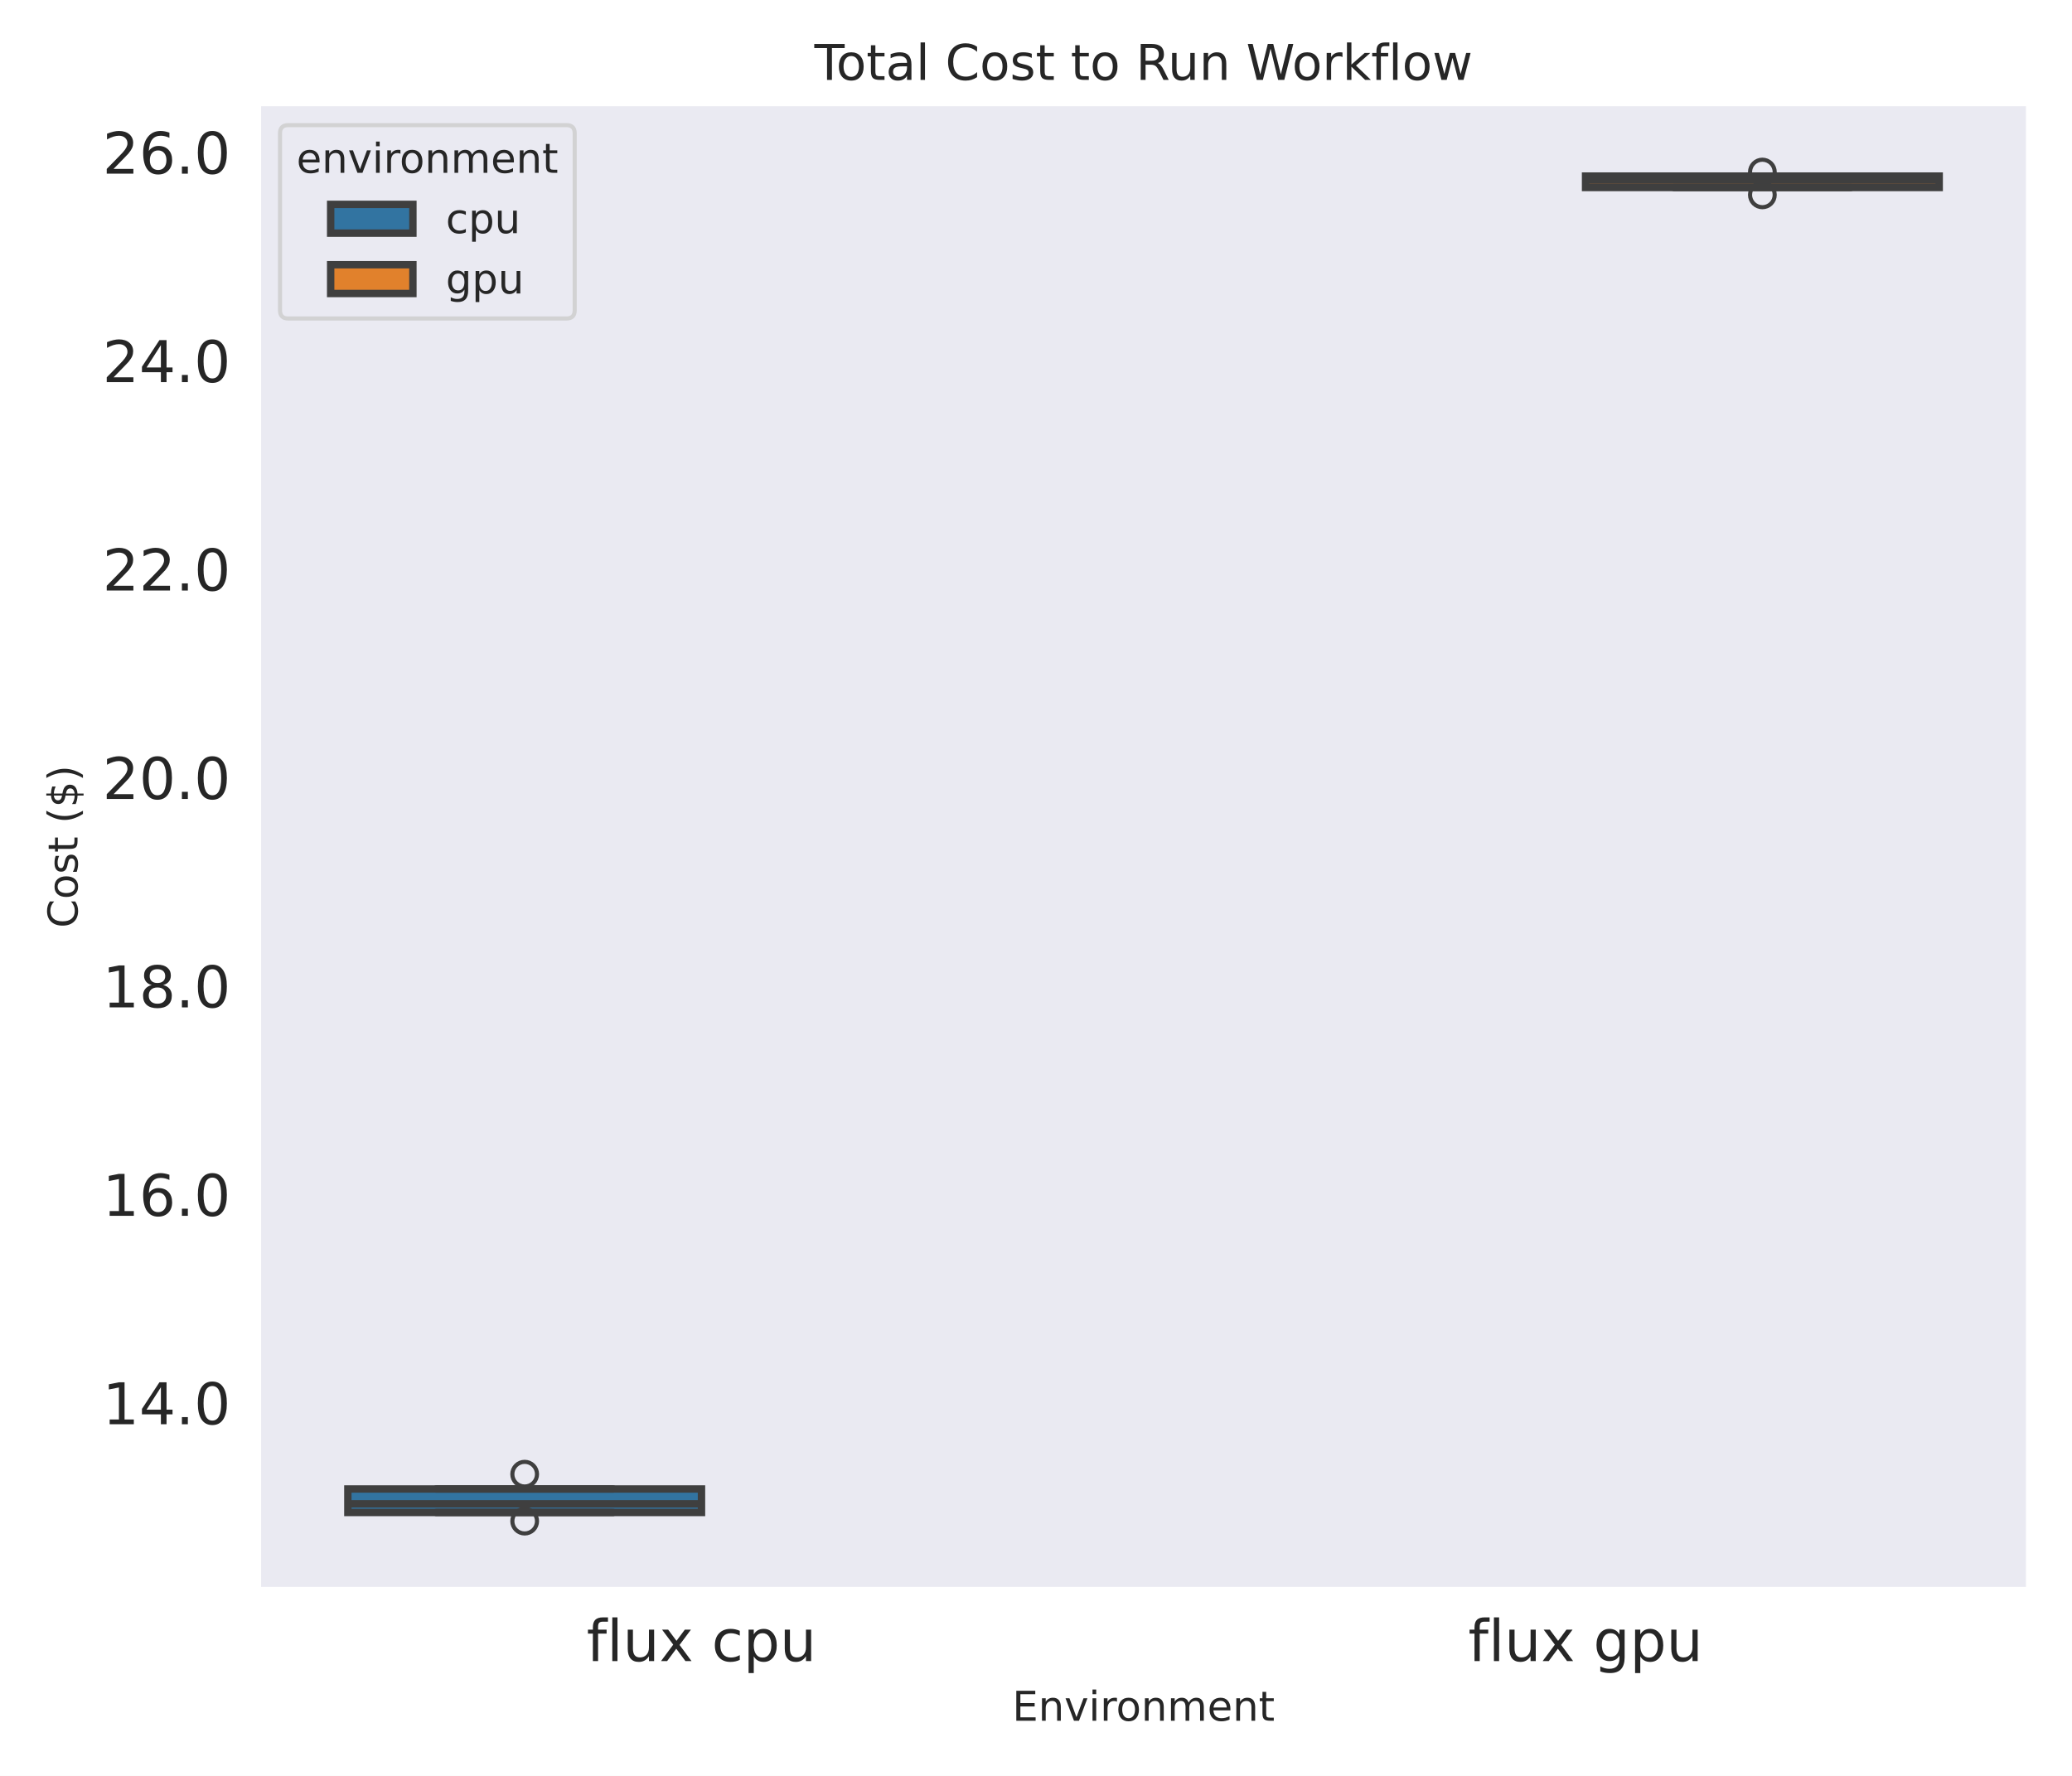
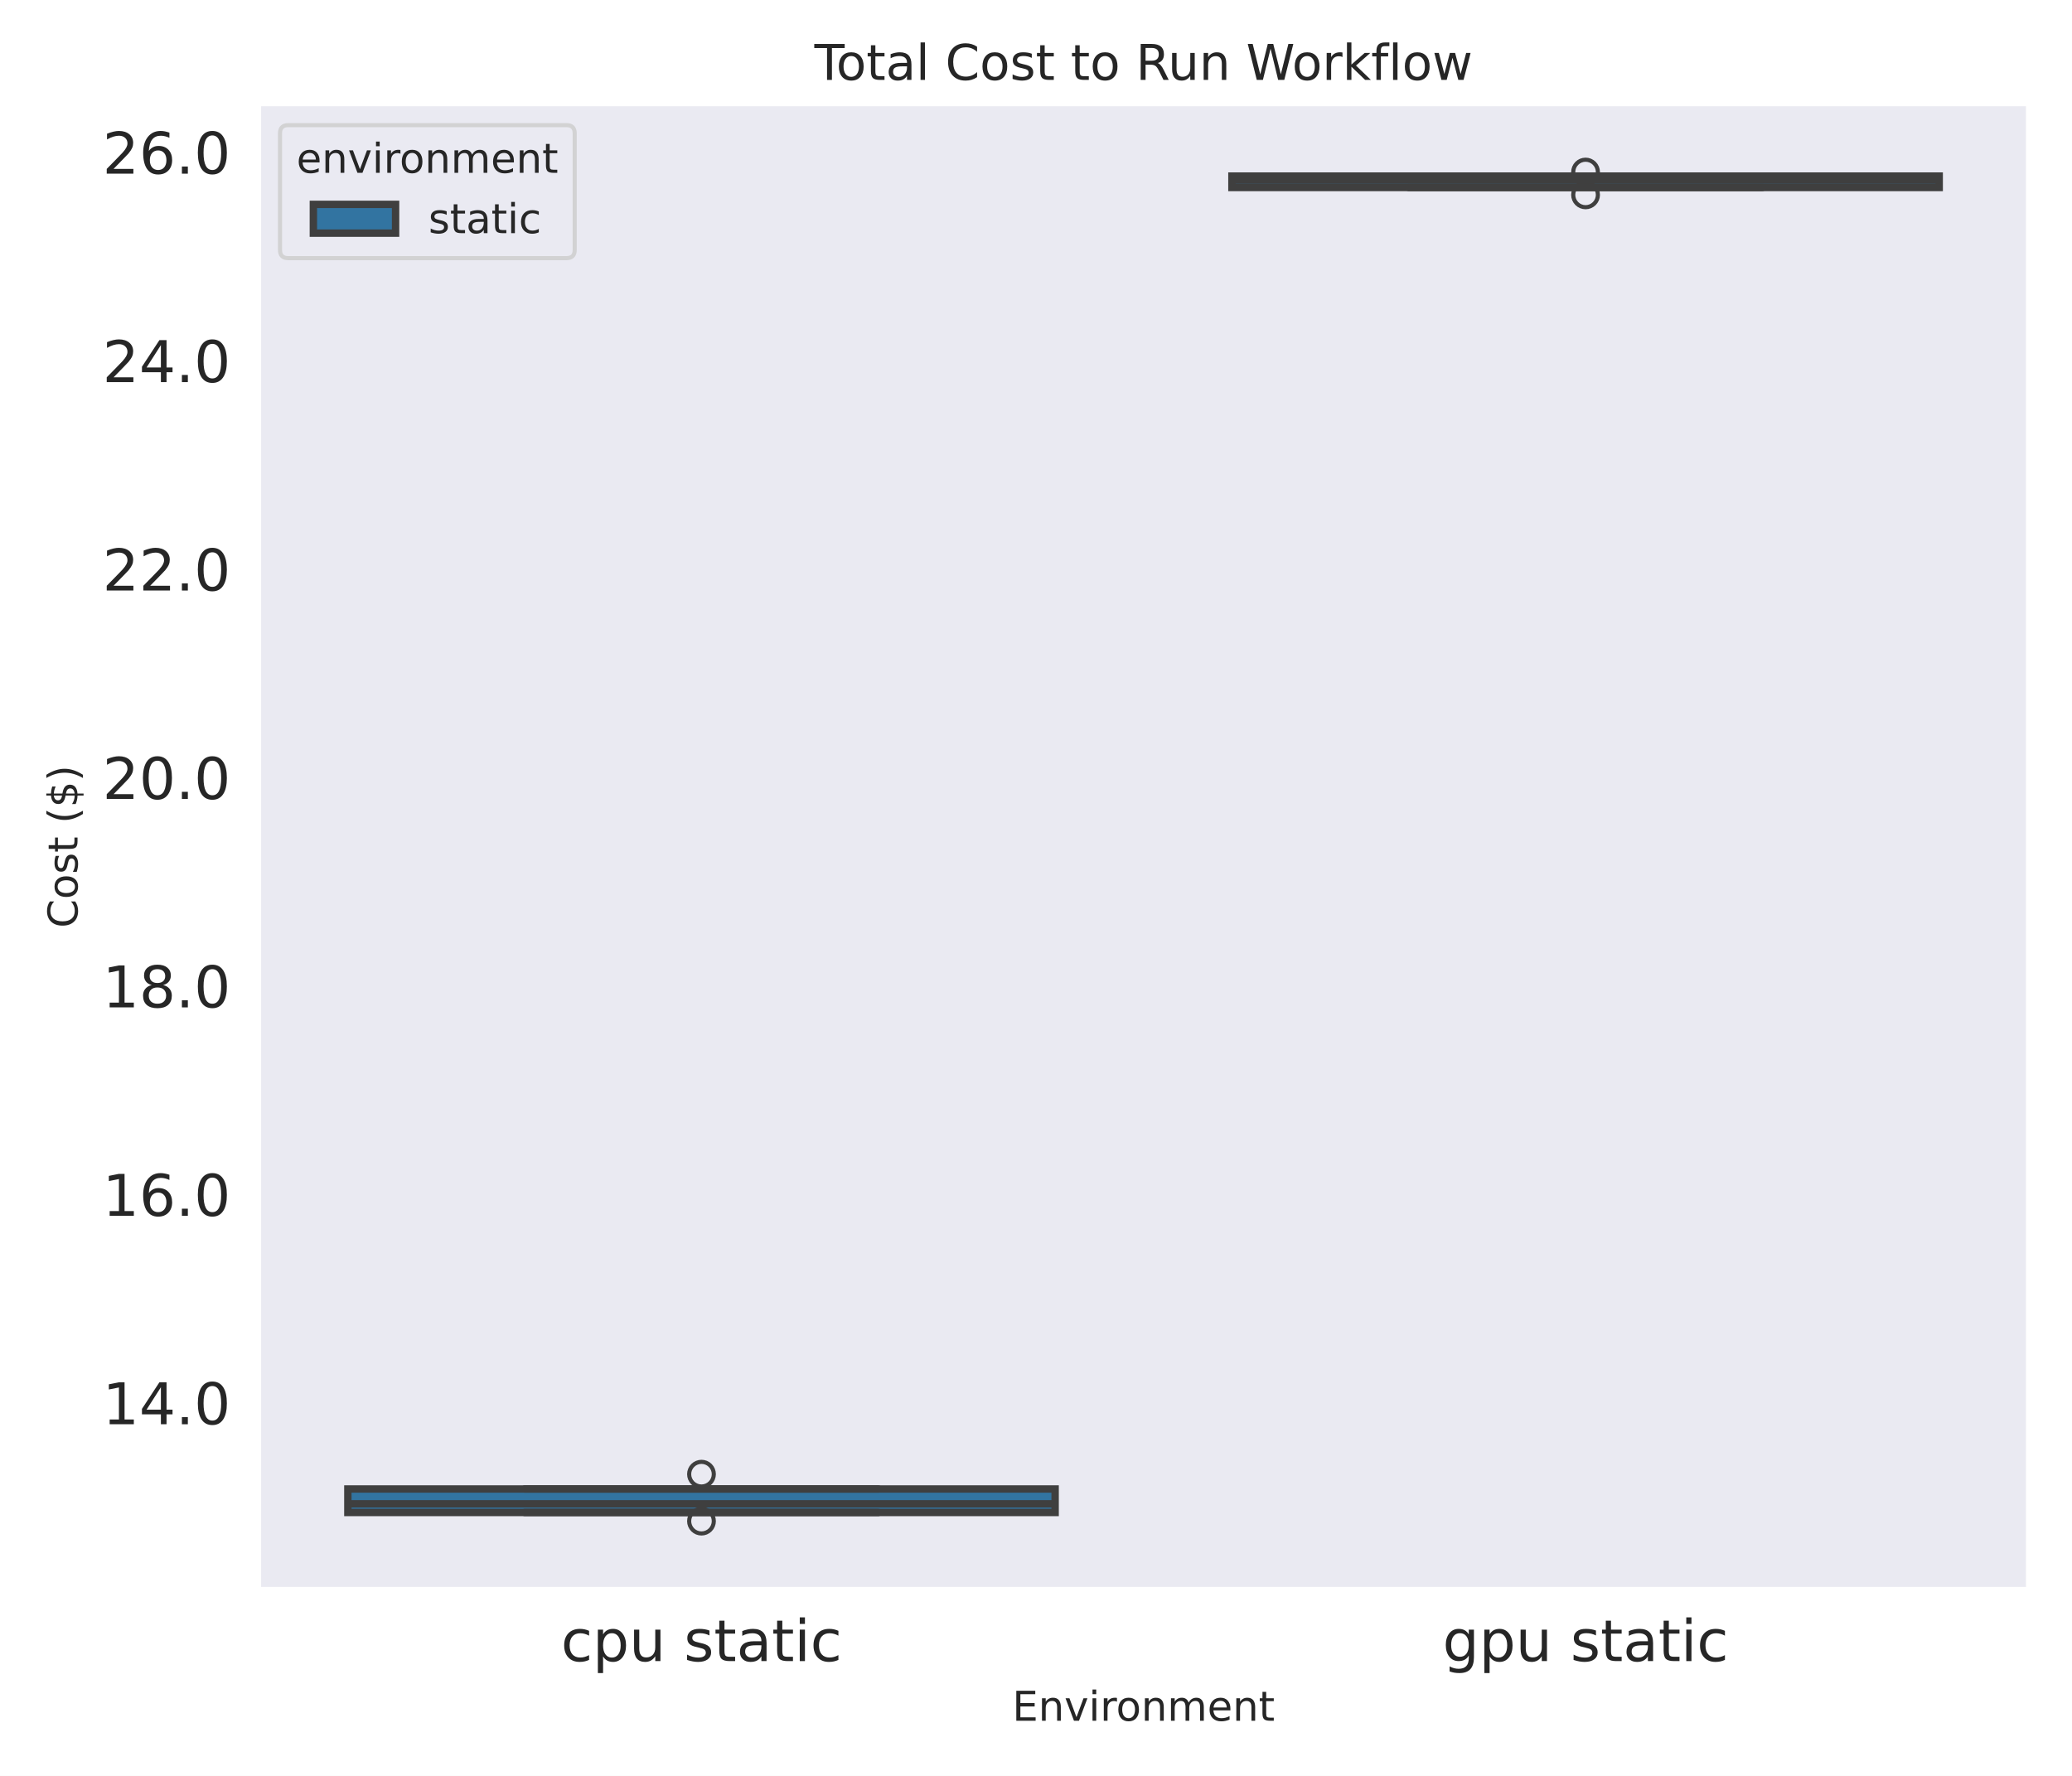
<svg xmlns="http://www.w3.org/2000/svg" xmlns:xlink="http://www.w3.org/1999/xlink" width="504pt" height="432pt" viewBox="0 0 504 432" version="1.1">
  <defs>
    <style type="text/css">*{stroke-linejoin: round; stroke-linecap: butt}</style>
  </defs>
  <g id="figure_1">
    <g id="patch_1">
      <path d="M 0 432  L 504 432  L 504 0  L 0 0  z " style="fill: #ffffff" />
    </g>
    <g id="axes_1">
      <g id="patch_2">
        <path d="M 63.11 386.44  L 493.2 386.44  L 493.2 25.44  L 63.11 25.44  z " style="fill: #eaeaf2" />
      </g>
      <g id="matplotlib.axis_1">
        <g id="xtick_1">
          <g id="text_1">
-             <g style="fill: #262626" transform="translate(142.6905 404.0778) scale(0.14 -0.14)">
-               <defs>
-                 <path id="DejaVuSans-66" d="M 2375 4863  L 2375 4384  L 1825 4384  Q 1516 4384 1395 4259  Q 1275 4134 1275 3809  L 1275 3500  L 2222 3500  L 2222 3053  L 1275 3053  L 1275 0  L 697 0  L 697 3053  L 147 3053  L 147 3500  L 697 3500  L 697 3744  Q 697 4328 969 4595  Q 1241 4863 1831 4863  L 2375 4863  z " transform="scale(0.015625)" />
-                 <path id="DejaVuSans-6c" d="M 603 4863  L 1178 4863  L 1178 0  L 603 0  L 603 4863  z " transform="scale(0.015625)" />
-                 <path id="DejaVuSans-75" d="M 544 1381  L 544 3500  L 1119 3500  L 1119 1403  Q 1119 906 1312 657  Q 1506 409 1894 409  Q 2359 409 2629 706  Q 2900 1003 2900 1516  L 2900 3500  L 3475 3500  L 3475 0  L 2900 0  L 2900 538  Q 2691 219 2414 64  Q 2138 -91 1772 -91  Q 1169 -91 856 284  Q 544 659 544 1381  z M 1991 3584  L 1991 3584  z " transform="scale(0.015625)" />
-                 <path id="DejaVuSans-78" d="M 3513 3500  L 2247 1797  L 3578 0  L 2900 0  L 1881 1375  L 863 0  L 184 0  L 1544 1831  L 300 3500  L 978 3500  L 1906 2253  L 2834 3500  L 3513 3500  z " transform="scale(0.015625)" />
-                 <path id="DejaVuSans-20" transform="scale(0.015625)" />
+             <g style="fill: #262626" transform="translate(136.4605 404.0778) scale(0.14 -0.14)">
+               <defs>
                <path id="DejaVuSans-63" d="M 3122 3366  L 3122 2828  Q 2878 2963 2633 3030  Q 2388 3097 2138 3097  Q 1578 3097 1268 2742  Q 959 2388 959 1747  Q 959 1106 1268 751  Q 1578 397 2138 397  Q 2388 397 2633 464  Q 2878 531 3122 666  L 3122 134  Q 2881 22 2623 -34  Q 2366 -91 2075 -91  Q 1284 -91 818 406  Q 353 903 353 1747  Q 353 2603 823 3093  Q 1294 3584 2113 3584  Q 2378 3584 2631 3529  Q 2884 3475 3122 3366  z " transform="scale(0.015625)" />
                <path id="DejaVuSans-70" d="M 1159 525  L 1159 -1331  L 581 -1331  L 581 3500  L 1159 3500  L 1159 2969  Q 1341 3281 1617 3432  Q 1894 3584 2278 3584  Q 2916 3584 3314 3078  Q 3713 2572 3713 1747  Q 3713 922 3314 415  Q 2916 -91 2278 -91  Q 1894 -91 1617 61  Q 1341 213 1159 525  z M 3116 1747  Q 3116 2381 2855 2742  Q 2594 3103 2138 3103  Q 1681 3103 1420 2742  Q 1159 2381 1159 1747  Q 1159 1113 1420 752  Q 1681 391 2138 391  Q 2594 391 2855 752  Q 3116 1113 3116 1747  z " transform="scale(0.015625)" />
-               </defs>
-               <use xlink:href="#DejaVuSans-66" />
-               <use xlink:href="#DejaVuSans-6c" x="35.205" />
-               <use xlink:href="#DejaVuSans-75" x="62.988" />
-               <use xlink:href="#DejaVuSans-78" x="126.367" />
-               <use xlink:href="#DejaVuSans-20" x="185.547" />
-               <use xlink:href="#DejaVuSans-63" x="217.334" />
-               <use xlink:href="#DejaVuSans-70" x="272.314" />
-               <use xlink:href="#DejaVuSans-75" x="335.791" />
+                 <path id="DejaVuSans-75" d="M 544 1381  L 544 3500  L 1119 3500  L 1119 1403  Q 1119 906 1312 657  Q 1506 409 1894 409  Q 2359 409 2629 706  Q 2900 1003 2900 1516  L 2900 3500  L 3475 3500  L 3475 0  L 2900 0  L 2900 538  Q 2691 219 2414 64  Q 2138 -91 1772 -91  Q 1169 -91 856 284  Q 544 659 544 1381  z M 1991 3584  L 1991 3584  z " transform="scale(0.015625)" />
+                 <path id="DejaVuSans-20" transform="scale(0.015625)" />
+                 <path id="DejaVuSans-73" d="M 2834 3397  L 2834 2853  Q 2591 2978 2328 3040  Q 2066 3103 1784 3103  Q 1356 3103 1142 2972  Q 928 2841 928 2578  Q 928 2378 1081 2264  Q 1234 2150 1697 2047  L 1894 2003  Q 2506 1872 2764 1633  Q 3022 1394 3022 966  Q 3022 478 2636 193  Q 2250 -91 1575 -91  Q 1294 -91 989 -36  Q 684 19 347 128  L 347 722  Q 666 556 975 473  Q 1284 391 1588 391  Q 1994 391 2212 530  Q 2431 669 2431 922  Q 2431 1156 2273 1281  Q 2116 1406 1581 1522  L 1381 1569  Q 847 1681 609 1914  Q 372 2147 372 2553  Q 372 3047 722 3315  Q 1072 3584 1716 3584  Q 2034 3584 2315 3537  Q 2597 3491 2834 3397  z " transform="scale(0.015625)" />
+                 <path id="DejaVuSans-74" d="M 1172 4494  L 1172 3500  L 2356 3500  L 2356 3053  L 1172 3053  L 1172 1153  Q 1172 725 1289 603  Q 1406 481 1766 481  L 2356 481  L 2356 0  L 1766 0  Q 1100 0 847 248  Q 594 497 594 1153  L 594 3053  L 172 3053  L 172 3500  L 594 3500  L 594 4494  L 1172 4494  z " transform="scale(0.015625)" />
+                 <path id="DejaVuSans-61" d="M 2194 1759  Q 1497 1759 1228 1600  Q 959 1441 959 1056  Q 959 750 1161 570  Q 1363 391 1709 391  Q 2188 391 2477 730  Q 2766 1069 2766 1631  L 2766 1759  L 2194 1759  z M 3341 1997  L 3341 0  L 2766 0  L 2766 531  Q 2569 213 2275 61  Q 1981 -91 1556 -91  Q 1019 -91 701 211  Q 384 513 384 1019  Q 384 1609 779 1909  Q 1175 2209 1959 2209  L 2766 2209  L 2766 2266  Q 2766 2663 2505 2880  Q 2244 3097 1772 3097  Q 1472 3097 1187 3025  Q 903 2953 641 2809  L 641 3341  Q 956 3463 1253 3523  Q 1550 3584 1831 3584  Q 2591 3584 2966 3190  Q 3341 2797 3341 1997  z " transform="scale(0.015625)" />
+                 <path id="DejaVuSans-69" d="M 603 3500  L 1178 3500  L 1178 0  L 603 0  L 603 3500  z M 603 4863  L 1178 4863  L 1178 4134  L 603 4134  L 603 4863  z " transform="scale(0.015625)" />
+               </defs>
+               <use xlink:href="#DejaVuSans-63" />
+               <use xlink:href="#DejaVuSans-70" x="54.98" />
+               <use xlink:href="#DejaVuSans-75" x="118.457" />
+               <use xlink:href="#DejaVuSans-20" x="181.836" />
+               <use xlink:href="#DejaVuSans-73" x="213.623" />
+               <use xlink:href="#DejaVuSans-74" x="265.723" />
+               <use xlink:href="#DejaVuSans-61" x="304.932" />
+               <use xlink:href="#DejaVuSans-74" x="366.211" />
+               <use xlink:href="#DejaVuSans-69" x="405.42" />
+               <use xlink:href="#DejaVuSans-63" x="433.203" />
            </g>
          </g>
        </g>
        <g id="xtick_2">
          <g id="text_2">
-             <g style="fill: #262626" transform="translate(357.1405 404.0778) scale(0.14 -0.14)">
+             <g style="fill: #262626" transform="translate(350.9105 404.0778) scale(0.14 -0.14)">
              <defs>
                <path id="DejaVuSans-67" d="M 2906 1791  Q 2906 2416 2648 2759  Q 2391 3103 1925 3103  Q 1463 3103 1205 2759  Q 947 2416 947 1791  Q 947 1169 1205 825  Q 1463 481 1925 481  Q 2391 481 2648 825  Q 2906 1169 2906 1791  z M 3481 434  Q 3481 -459 3084 -895  Q 2688 -1331 1869 -1331  Q 1566 -1331 1297 -1286  Q 1028 -1241 775 -1147  L 775 -588  Q 1028 -725 1275 -790  Q 1522 -856 1778 -856  Q 2344 -856 2625 -561  Q 2906 -266 2906 331  L 2906 616  Q 2728 306 2450 153  Q 2172 0 1784 0  Q 1141 0 747 490  Q 353 981 353 1791  Q 353 2603 747 3093  Q 1141 3584 1784 3584  Q 2172 3584 2450 3431  Q 2728 3278 2906 2969  L 2906 3500  L 3481 3500  L 3481 434  z " transform="scale(0.015625)" />
              </defs>
-               <use xlink:href="#DejaVuSans-66" />
-               <use xlink:href="#DejaVuSans-6c" x="35.205" />
-               <use xlink:href="#DejaVuSans-75" x="62.988" />
-               <use xlink:href="#DejaVuSans-78" x="126.367" />
-               <use xlink:href="#DejaVuSans-20" x="185.547" />
-               <use xlink:href="#DejaVuSans-67" x="217.334" />
-               <use xlink:href="#DejaVuSans-70" x="280.811" />
-               <use xlink:href="#DejaVuSans-75" x="344.287" />
+               <use xlink:href="#DejaVuSans-67" />
+               <use xlink:href="#DejaVuSans-70" x="63.477" />
+               <use xlink:href="#DejaVuSans-75" x="126.953" />
+               <use xlink:href="#DejaVuSans-20" x="190.332" />
+               <use xlink:href="#DejaVuSans-73" x="222.119" />
+               <use xlink:href="#DejaVuSans-74" x="274.219" />
+               <use xlink:href="#DejaVuSans-61" x="313.428" />
+               <use xlink:href="#DejaVuSans-74" x="374.707" />
+               <use xlink:href="#DejaVuSans-69" x="413.916" />
+               <use xlink:href="#DejaVuSans-63" x="441.699" />
            </g>
          </g>
        </g>
        <g id="text_3">
          <g style="fill: #262626" transform="translate(246.2316 418.5878) scale(0.1 -0.1)">
            <defs>
              <path id="DejaVuSans-45" d="M 628 4666  L 3578 4666  L 3578 4134  L 1259 4134  L 1259 2753  L 3481 2753  L 3481 2222  L 1259 2222  L 1259 531  L 3634 531  L 3634 0  L 628 0  L 628 4666  z " transform="scale(0.015625)" />
              <path id="DejaVuSans-6e" d="M 3513 2113  L 3513 0  L 2938 0  L 2938 2094  Q 2938 2591 2744 2837  Q 2550 3084 2163 3084  Q 1697 3084 1428 2787  Q 1159 2491 1159 1978  L 1159 0  L 581 0  L 581 3500  L 1159 3500  L 1159 2956  Q 1366 3272 1645 3428  Q 1925 3584 2291 3584  Q 2894 3584 3203 3211  Q 3513 2838 3513 2113  z " transform="scale(0.015625)" />
              <path id="DejaVuSans-76" d="M 191 3500  L 800 3500  L 1894 563  L 2988 3500  L 3597 3500  L 2284 0  L 1503 0  L 191 3500  z " transform="scale(0.015625)" />
-               <path id="DejaVuSans-69" d="M 603 3500  L 1178 3500  L 1178 0  L 603 0  L 603 3500  z M 603 4863  L 1178 4863  L 1178 4134  L 603 4134  L 603 4863  z " transform="scale(0.015625)" />
              <path id="DejaVuSans-72" d="M 2631 2963  Q 2534 3019 2420 3045  Q 2306 3072 2169 3072  Q 1681 3072 1420 2755  Q 1159 2438 1159 1844  L 1159 0  L 581 0  L 581 3500  L 1159 3500  L 1159 2956  Q 1341 3275 1631 3429  Q 1922 3584 2338 3584  Q 2397 3584 2469 3576  Q 2541 3569 2628 3553  L 2631 2963  z " transform="scale(0.015625)" />
              <path id="DejaVuSans-6f" d="M 1959 3097  Q 1497 3097 1228 2736  Q 959 2375 959 1747  Q 959 1119 1226 758  Q 1494 397 1959 397  Q 2419 397 2687 759  Q 2956 1122 2956 1747  Q 2956 2369 2687 2733  Q 2419 3097 1959 3097  z M 1959 3584  Q 2709 3584 3137 3096  Q 3566 2609 3566 1747  Q 3566 888 3137 398  Q 2709 -91 1959 -91  Q 1206 -91 779 398  Q 353 888 353 1747  Q 353 2609 779 3096  Q 1206 3584 1959 3584  z " transform="scale(0.015625)" />
              <path id="DejaVuSans-6d" d="M 3328 2828  Q 3544 3216 3844 3400  Q 4144 3584 4550 3584  Q 5097 3584 5394 3201  Q 5691 2819 5691 2113  L 5691 0  L 5113 0  L 5113 2094  Q 5113 2597 4934 2840  Q 4756 3084 4391 3084  Q 3944 3084 3684 2787  Q 3425 2491 3425 1978  L 3425 0  L 2847 0  L 2847 2094  Q 2847 2600 2669 2842  Q 2491 3084 2119 3084  Q 1678 3084 1418 2786  Q 1159 2488 1159 1978  L 1159 0  L 581 0  L 581 3500  L 1159 3500  L 1159 2956  Q 1356 3278 1631 3431  Q 1906 3584 2284 3584  Q 2666 3584 2933 3390  Q 3200 3197 3328 2828  z " transform="scale(0.015625)" />
              <path id="DejaVuSans-65" d="M 3597 1894  L 3597 1613  L 953 1613  Q 991 1019 1311 708  Q 1631 397 2203 397  Q 2534 397 2845 478  Q 3156 559 3463 722  L 3463 178  Q 3153 47 2828 -22  Q 2503 -91 2169 -91  Q 1331 -91 842 396  Q 353 884 353 1716  Q 353 2575 817 3079  Q 1281 3584 2069 3584  Q 2775 3584 3186 3129  Q 3597 2675 3597 1894  z M 3022 2063  Q 3016 2534 2758 2815  Q 2500 3097 2075 3097  Q 1594 3097 1305 2825  Q 1016 2553 972 2059  L 3022 2063  z " transform="scale(0.015625)" />
-               <path id="DejaVuSans-74" d="M 1172 4494  L 1172 3500  L 2356 3500  L 2356 3053  L 1172 3053  L 1172 1153  Q 1172 725 1289 603  Q 1406 481 1766 481  L 2356 481  L 2356 0  L 1766 0  Q 1100 0 847 248  Q 594 497 594 1153  L 594 3053  L 172 3053  L 172 3500  L 594 3500  L 594 4494  L 1172 4494  z " transform="scale(0.015625)" />
            </defs>
            <use xlink:href="#DejaVuSans-45" />
            <use xlink:href="#DejaVuSans-6e" x="63.184" />
            <use xlink:href="#DejaVuSans-76" x="126.562" />
            <use xlink:href="#DejaVuSans-69" x="185.742" />
            <use xlink:href="#DejaVuSans-72" x="213.525" />
            <use xlink:href="#DejaVuSans-6f" x="252.389" />
            <use xlink:href="#DejaVuSans-6e" x="313.57" />
            <use xlink:href="#DejaVuSans-6d" x="376.949" />
            <use xlink:href="#DejaVuSans-65" x="474.361" />
            <use xlink:href="#DejaVuSans-6e" x="535.885" />
            <use xlink:href="#DejaVuSans-74" x="599.264" />
          </g>
        </g>
      </g>
      <g id="matplotlib.axis_2">
        <g id="ytick_1">
          <g id="text_4">
            <g style="fill: #262626" transform="translate(24.93812 346.463) scale(0.14 -0.14)">
              <defs>
                <path id="DejaVuSans-31" d="M 794 531  L 1825 531  L 1825 4091  L 703 3866  L 703 4441  L 1819 4666  L 2450 4666  L 2450 531  L 3481 531  L 3481 0  L 794 0  L 794 531  z " transform="scale(0.015625)" />
                <path id="DejaVuSans-34" d="M 2419 4116  L 825 1625  L 2419 1625  L 2419 4116  z M 2253 4666  L 3047 4666  L 3047 1625  L 3713 1625  L 3713 1100  L 3047 1100  L 3047 0  L 2419 0  L 2419 1100  L 313 1100  L 313 1709  L 2253 4666  z " transform="scale(0.015625)" />
                <path id="DejaVuSans-2e" d="M 684 794  L 1344 794  L 1344 0  L 684 0  L 684 794  z " transform="scale(0.015625)" />
                <path id="DejaVuSans-30" d="M 2034 4250  Q 1547 4250 1301 3770  Q 1056 3291 1056 2328  Q 1056 1369 1301 889  Q 1547 409 2034 409  Q 2525 409 2770 889  Q 3016 1369 3016 2328  Q 3016 3291 2770 3770  Q 2525 4250 2034 4250  z M 2034 4750  Q 2819 4750 3233 4129  Q 3647 3509 3647 2328  Q 3647 1150 3233 529  Q 2819 -91 2034 -91  Q 1250 -91 836 529  Q 422 1150 422 2328  Q 422 3509 836 4129  Q 1250 4750 2034 4750  z " transform="scale(0.015625)" />
              </defs>
              <use xlink:href="#DejaVuSans-31" />
              <use xlink:href="#DejaVuSans-34" x="63.623" />
              <use xlink:href="#DejaVuSans-2e" x="127.246" />
              <use xlink:href="#DejaVuSans-30" x="159.033" />
            </g>
          </g>
        </g>
        <g id="ytick_2">
          <g id="text_5">
            <g style="fill: #262626" transform="translate(24.93812 295.7602) scale(0.14 -0.14)">
              <defs>
                <path id="DejaVuSans-36" d="M 2113 2584  Q 1688 2584 1439 2293  Q 1191 2003 1191 1497  Q 1191 994 1439 701  Q 1688 409 2113 409  Q 2538 409 2786 701  Q 3034 994 3034 1497  Q 3034 2003 2786 2293  Q 2538 2584 2113 2584  z M 3366 4563  L 3366 3988  Q 3128 4100 2886 4159  Q 2644 4219 2406 4219  Q 1781 4219 1451 3797  Q 1122 3375 1075 2522  Q 1259 2794 1537 2939  Q 1816 3084 2150 3084  Q 2853 3084 3261 2657  Q 3669 2231 3669 1497  Q 3669 778 3244 343  Q 2819 -91 2113 -91  Q 1303 -91 875 529  Q 447 1150 447 2328  Q 447 3434 972 4092  Q 1497 4750 2381 4750  Q 2619 4750 2861 4703  Q 3103 4656 3366 4563  z " transform="scale(0.015625)" />
              </defs>
              <use xlink:href="#DejaVuSans-31" />
              <use xlink:href="#DejaVuSans-36" x="63.623" />
              <use xlink:href="#DejaVuSans-2e" x="127.246" />
              <use xlink:href="#DejaVuSans-30" x="159.033" />
            </g>
          </g>
        </g>
        <g id="ytick_3">
          <g id="text_6">
            <g style="fill: #262626" transform="translate(24.93812 245.0574) scale(0.14 -0.14)">
              <defs>
                <path id="DejaVuSans-38" d="M 2034 2216  Q 1584 2216 1326 1975  Q 1069 1734 1069 1313  Q 1069 891 1326 650  Q 1584 409 2034 409  Q 2484 409 2743 651  Q 3003 894 3003 1313  Q 3003 1734 2745 1975  Q 2488 2216 2034 2216  z M 1403 2484  Q 997 2584 770 2862  Q 544 3141 544 3541  Q 544 4100 942 4425  Q 1341 4750 2034 4750  Q 2731 4750 3128 4425  Q 3525 4100 3525 3541  Q 3525 3141 3298 2862  Q 3072 2584 2669 2484  Q 3125 2378 3379 2068  Q 3634 1759 3634 1313  Q 3634 634 3220 271  Q 2806 -91 2034 -91  Q 1263 -91 848 271  Q 434 634 434 1313  Q 434 1759 690 2068  Q 947 2378 1403 2484  z M 1172 3481  Q 1172 3119 1398 2916  Q 1625 2713 2034 2713  Q 2441 2713 2670 2916  Q 2900 3119 2900 3481  Q 2900 3844 2670 4047  Q 2441 4250 2034 4250  Q 1625 4250 1398 4047  Q 1172 3844 1172 3481  z " transform="scale(0.015625)" />
              </defs>
              <use xlink:href="#DejaVuSans-31" />
              <use xlink:href="#DejaVuSans-38" x="63.623" />
              <use xlink:href="#DejaVuSans-2e" x="127.246" />
              <use xlink:href="#DejaVuSans-30" x="159.033" />
            </g>
          </g>
        </g>
        <g id="ytick_4">
          <g id="text_7">
            <g style="fill: #262626" transform="translate(24.93812 194.3546) scale(0.14 -0.14)">
              <defs>
                <path id="DejaVuSans-32" d="M 1228 531  L 3431 531  L 3431 0  L 469 0  L 469 531  Q 828 903 1448 1529  Q 2069 2156 2228 2338  Q 2531 2678 2651 2914  Q 2772 3150 2772 3378  Q 2772 3750 2511 3984  Q 2250 4219 1831 4219  Q 1534 4219 1204 4116  Q 875 4013 500 3803  L 500 4441  Q 881 4594 1212 4672  Q 1544 4750 1819 4750  Q 2544 4750 2975 4387  Q 3406 4025 3406 3419  Q 3406 3131 3298 2873  Q 3191 2616 2906 2266  Q 2828 2175 2409 1742  Q 1991 1309 1228 531  z " transform="scale(0.015625)" />
              </defs>
              <use xlink:href="#DejaVuSans-32" />
              <use xlink:href="#DejaVuSans-30" x="63.623" />
              <use xlink:href="#DejaVuSans-2e" x="127.246" />
              <use xlink:href="#DejaVuSans-30" x="159.033" />
            </g>
          </g>
        </g>
        <g id="ytick_5">
          <g id="text_8">
            <g style="fill: #262626" transform="translate(24.93812 143.6519) scale(0.14 -0.14)">
              <use xlink:href="#DejaVuSans-32" />
              <use xlink:href="#DejaVuSans-32" x="63.623" />
              <use xlink:href="#DejaVuSans-2e" x="127.246" />
              <use xlink:href="#DejaVuSans-30" x="159.033" />
            </g>
          </g>
        </g>
        <g id="ytick_6">
          <g id="text_9">
            <g style="fill: #262626" transform="translate(24.93812 92.94908) scale(0.14 -0.14)">
              <use xlink:href="#DejaVuSans-32" />
              <use xlink:href="#DejaVuSans-34" x="63.623" />
              <use xlink:href="#DejaVuSans-2e" x="127.246" />
              <use xlink:href="#DejaVuSans-30" x="159.033" />
            </g>
          </g>
        </g>
        <g id="ytick_7">
          <g id="text_10">
            <g style="fill: #262626" transform="translate(24.93812 42.24631) scale(0.14 -0.14)">
              <use xlink:href="#DejaVuSans-32" />
              <use xlink:href="#DejaVuSans-36" x="63.623" />
              <use xlink:href="#DejaVuSans-2e" x="127.246" />
              <use xlink:href="#DejaVuSans-30" x="159.033" />
            </g>
          </g>
        </g>
        <g id="text_11">
          <g style="fill: #262626" transform="translate(18.85844 225.7275) rotate(-90) scale(0.1 -0.1)">
            <defs>
              <path id="DejaVuSans-43" d="M 4122 4306  L 4122 3641  Q 3803 3938 3442 4084  Q 3081 4231 2675 4231  Q 1875 4231 1450 3742  Q 1025 3253 1025 2328  Q 1025 1406 1450 917  Q 1875 428 2675 428  Q 3081 428 3442 575  Q 3803 722 4122 1019  L 4122 359  Q 3791 134 3420 21  Q 3050 -91 2638 -91  Q 1578 -91 968 557  Q 359 1206 359 2328  Q 359 3453 968 4101  Q 1578 4750 2638 4750  Q 3056 4750 3426 4639  Q 3797 4528 4122 4306  z " transform="scale(0.015625)" />
-               <path id="DejaVuSans-73" d="M 2834 3397  L 2834 2853  Q 2591 2978 2328 3040  Q 2066 3103 1784 3103  Q 1356 3103 1142 2972  Q 928 2841 928 2578  Q 928 2378 1081 2264  Q 1234 2150 1697 2047  L 1894 2003  Q 2506 1872 2764 1633  Q 3022 1394 3022 966  Q 3022 478 2636 193  Q 2250 -91 1575 -91  Q 1294 -91 989 -36  Q 684 19 347 128  L 347 722  Q 666 556 975 473  Q 1284 391 1588 391  Q 1994 391 2212 530  Q 2431 669 2431 922  Q 2431 1156 2273 1281  Q 2116 1406 1581 1522  L 1381 1569  Q 847 1681 609 1914  Q 372 2147 372 2553  Q 372 3047 722 3315  Q 1072 3584 1716 3584  Q 2034 3584 2315 3537  Q 2597 3491 2834 3397  z " transform="scale(0.015625)" />
              <path id="DejaVuSans-28" d="M 1984 4856  Q 1566 4138 1362 3434  Q 1159 2731 1159 2009  Q 1159 1288 1364 580  Q 1569 -128 1984 -844  L 1484 -844  Q 1016 -109 783 600  Q 550 1309 550 2009  Q 550 2706 781 3412  Q 1013 4119 1484 4856  L 1984 4856  z " transform="scale(0.015625)" />
              <path id="DejaVuSans-24" d="M 2163 -941  L 1850 -941  L 1847 0  Q 1519 6 1191 76  Q 863 147 531 288  L 531 850  Q 850 650 1176 548  Q 1503 447 1850 444  L 1850 1869  Q 1159 1981 845 2250  Q 531 2519 531 2988  Q 531 3497 872 3790  Q 1213 4084 1850 4128  L 1850 4863  L 2163 4863  L 2163 4138  Q 2453 4125 2725 4076  Q 2997 4028 3256 3944  L 3256 3397  Q 2997 3528 2723 3600  Q 2450 3672 2163 3684  L 2163 2350  Q 2872 2241 3206 1959  Q 3541 1678 3541 1191  Q 3541 663 3186 358  Q 2831 53 2163 6  L 2163 -941  z M 1850 2406  L 1850 3688  Q 1488 3647 1297 3481  Q 1106 3316 1106 3041  Q 1106 2772 1282 2622  Q 1459 2472 1850 2406  z M 2163 1806  L 2163 453  Q 2559 506 2761 678  Q 2963 850 2963 1131  Q 2963 1406 2770 1568  Q 2578 1731 2163 1806  z " transform="scale(0.015625)" />
              <path id="DejaVuSans-29" d="M 513 4856  L 1013 4856  Q 1481 4119 1714 3412  Q 1947 2706 1947 2009  Q 1947 1309 1714 600  Q 1481 -109 1013 -844  L 513 -844  Q 928 -128 1133 580  Q 1338 1288 1338 2009  Q 1338 2731 1133 3434  Q 928 4138 513 4856  z " transform="scale(0.015625)" />
            </defs>
            <use xlink:href="#DejaVuSans-43" />
            <use xlink:href="#DejaVuSans-6f" x="69.824" />
            <use xlink:href="#DejaVuSans-73" x="131.006" />
            <use xlink:href="#DejaVuSans-74" x="183.105" />
            <use xlink:href="#DejaVuSans-20" x="222.314" />
            <use xlink:href="#DejaVuSans-28" x="254.102" />
            <use xlink:href="#DejaVuSans-24" x="293.115" />
            <use xlink:href="#DejaVuSans-29" x="356.738" />
          </g>
        </g>
      </g>
      <g id="patch_3">
-         <path d="M 170.632 696.063  L 170.632 696.063  L 170.632 696.063  L 170.632 696.063  z " clip-path="url(#p64a279e220)" style="fill: #3274a1; stroke: #3f3f3f; stroke-width: 1.8; stroke-linejoin: miter" />
+         <path d="M 170.632 696.063  L 170.632 696.063  L 170.632 696.063  L 170.632 696.063  z " clip-path="url(#pa9b604216d)" style="fill: #3274a1; stroke: #3f3f3f; stroke-width: 1.8; stroke-linejoin: miter" />
      </g>
      <g id="patch_4">
-         <path d="M 170.632 696.063  L 170.632 696.063  L 170.632 696.063  L 170.632 696.063  z " clip-path="url(#p64a279e220)" style="fill: #e1812c; stroke: #3f3f3f; stroke-width: 1.8; stroke-linejoin: miter" />
-       </g>
-       <g id="patch_5">
-         <path d="M 84.615 367.924  L 170.632 367.924  L 170.632 362.212  L 84.615 362.212  L 84.615 367.924  z " clip-path="url(#p64a279e220)" style="fill: #3274a1; stroke: #3f3f3f; stroke-width: 1.8; stroke-linejoin: miter" />
+         <path d="M 84.615 367.924  L 256.651 367.924  L 256.651 362.212  L 84.615 362.212  L 84.615 367.924  z " clip-path="url(#pa9b604216d)" style="fill: #3274a1; stroke: #3f3f3f; stroke-width: 1.8; stroke-linejoin: miter" />
      </g>
      <g id="line2d_1">
-         <path d="M 127.624 367.924  L 127.624 367.924  " clip-path="url(#p64a279e220)" style="fill: none; stroke: #3f3f3f; stroke-width: 1.8" />
+         <path d="M 170.632 367.924  L 170.632 367.924  " clip-path="url(#pa9b604216d)" style="fill: none; stroke: #3f3f3f; stroke-width: 1.8" />
      </g>
      <g id="line2d_2">
-         <path d="M 127.624 362.212  L 127.624 362.212  " clip-path="url(#p64a279e220)" style="fill: none; stroke: #3f3f3f; stroke-width: 1.8" />
+         <path d="M 170.632 362.212  L 170.632 362.212  " clip-path="url(#pa9b604216d)" style="fill: none; stroke: #3f3f3f; stroke-width: 1.8" />
      </g>
      <g id="line2d_3">
-         <path d="M 106.119 367.924  L 149.128 367.924  " clip-path="url(#p64a279e220)" style="fill: none; stroke: #3f3f3f; stroke-width: 1.8; stroke-linecap: round" />
+         <path d="M 127.624 367.924  L 213.642 367.924  " clip-path="url(#pa9b604216d)" style="fill: none; stroke: #3f3f3f; stroke-width: 1.8; stroke-linecap: round" />
      </g>
      <g id="line2d_4">
-         <path d="M 106.119 362.212  L 149.128 362.212  " clip-path="url(#p64a279e220)" style="fill: none; stroke: #3f3f3f; stroke-width: 1.8; stroke-linecap: round" />
+         <path d="M 127.624 362.212  L 213.642 362.212  " clip-path="url(#pa9b604216d)" style="fill: none; stroke: #3f3f3f; stroke-width: 1.8; stroke-linecap: round" />
      </g>
      <g id="line2d_5">
        <defs>
-           <path id="mccdb42d373" d="M 0 3  C 0.796 3 1.559 2.684 2.121 2.121  C 2.684 1.559 3 0.796 3 0  C 3 -0.796 2.684 -1.559 2.121 -2.121  C 1.559 -2.684 0.796 -3 0 -3  C -0.796 -3 -1.559 -2.684 -2.121 -2.121  C -2.684 -1.559 -3 -0.796 -3 0  C -3 0.796 -2.684 1.559 -2.121 2.121  C -1.559 2.684 -0.796 3 0 3  z " style="stroke: #3f3f3f" />
+           <path id="mb0fcafdd06" d="M 0 3  C 0.796 3 1.559 2.684 2.121 2.121  C 2.684 1.559 3 0.796 3 0  C 3 -0.796 2.684 -1.559 2.121 -2.121  C 1.559 -2.684 0.796 -3 0 -3  C -0.796 -3 -1.559 -2.684 -2.121 -2.121  C -2.684 -1.559 -3 -0.796 -3 0  C -3 0.796 -2.684 1.559 -2.121 2.121  C -1.559 2.684 -0.796 3 0 3  z " style="stroke: #3f3f3f" />
        </defs>
-         <g clip-path="url(#p64a279e220)">
-           <use xlink:href="#mccdb42d373" x="127.624" y="370.031" style="fill-opacity: 0; stroke: #3f3f3f" />
-           <use xlink:href="#mccdb42d373" x="127.624" y="358.606" style="fill-opacity: 0; stroke: #3f3f3f" />
-         </g>
+         <g clip-path="url(#pa9b604216d)">
+           <use xlink:href="#mb0fcafdd06" x="170.632" y="370.031" style="fill-opacity: 0; stroke: #3f3f3f" />
+           <use xlink:href="#mb0fcafdd06" x="170.632" y="358.606" style="fill-opacity: 0; stroke: #3f3f3f" />
+         </g>
+       </g>
+       <g id="patch_5">
+         <path d="M 299.659 45.611  L 471.695 45.611  L 471.695 42.833  L 299.659 42.833  L 299.659 45.611  z " clip-path="url(#pa9b604216d)" style="fill: #3274a1; stroke: #3f3f3f; stroke-width: 1.8; stroke-linejoin: miter" />
+       </g>
+       <g id="line2d_6">
+         <path d="M 385.678 45.611  L 385.678 45.611  " clip-path="url(#pa9b604216d)" style="fill: none; stroke: #3f3f3f; stroke-width: 1.8" />
+       </g>
+       <g id="line2d_7">
+         <path d="M 385.678 42.833  L 385.678 42.833  " clip-path="url(#pa9b604216d)" style="fill: none; stroke: #3f3f3f; stroke-width: 1.8" />
+       </g>
+       <g id="line2d_8">
+         <path d="M 342.668 45.611  L 428.687 45.611  " clip-path="url(#pa9b604216d)" style="fill: none; stroke: #3f3f3f; stroke-width: 1.8; stroke-linecap: round" />
+       </g>
+       <g id="line2d_9">
+         <path d="M 342.668 42.833  L 428.687 42.833  " clip-path="url(#pa9b604216d)" style="fill: none; stroke: #3f3f3f; stroke-width: 1.8; stroke-linecap: round" />
+       </g>
+       <g id="line2d_10">
+         <g clip-path="url(#pa9b604216d)">
+           <use xlink:href="#mb0fcafdd06" x="385.678" y="47.404" style="fill-opacity: 0; stroke: #3f3f3f" />
+           <use xlink:href="#mb0fcafdd06" x="385.678" y="41.849" style="fill-opacity: 0; stroke: #3f3f3f" />
+         </g>
+       </g>
+       <g id="line2d_11">
+         <path d="M 84.615 365.818  L 256.651 365.818  " clip-path="url(#pa9b604216d)" style="fill: none; stroke: #3f3f3f; stroke-width: 1.8" />
+       </g>
+       <g id="line2d_12">
+         <path d="M 299.659 43.817  L 471.695 43.817  " clip-path="url(#pa9b604216d)" style="fill: none; stroke: #3f3f3f; stroke-width: 1.8" />
      </g>
      <g id="patch_6">
-         <path d="M 385.678 45.611  L 471.695 45.611  L 471.695 42.833  L 385.678 42.833  L 385.678 45.611  z " clip-path="url(#p64a279e220)" style="fill: #e1812c; stroke: #3f3f3f; stroke-width: 1.8; stroke-linejoin: miter" />
-       </g>
-       <g id="line2d_6">
-         <path d="M 428.687 45.611  L 428.687 45.611  " clip-path="url(#p64a279e220)" style="fill: none; stroke: #3f3f3f; stroke-width: 1.8" />
-       </g>
-       <g id="line2d_7">
-         <path d="M 428.687 42.833  L 428.687 42.833  " clip-path="url(#p64a279e220)" style="fill: none; stroke: #3f3f3f; stroke-width: 1.8" />
-       </g>
-       <g id="line2d_8">
-         <path d="M 407.182 45.611  L 450.191 45.611  " clip-path="url(#p64a279e220)" style="fill: none; stroke: #3f3f3f; stroke-width: 1.8; stroke-linecap: round" />
-       </g>
-       <g id="line2d_9">
-         <path d="M 407.182 42.833  L 450.191 42.833  " clip-path="url(#p64a279e220)" style="fill: none; stroke: #3f3f3f; stroke-width: 1.8; stroke-linecap: round" />
-       </g>
-       <g id="line2d_10">
-         <g clip-path="url(#p64a279e220)">
-           <use xlink:href="#mccdb42d373" x="428.687" y="47.404" style="fill-opacity: 0; stroke: #3f3f3f" />
-           <use xlink:href="#mccdb42d373" x="428.687" y="41.849" style="fill-opacity: 0; stroke: #3f3f3f" />
-         </g>
-       </g>
-       <g id="line2d_11">
-         <path d="M 84.615 365.818  L 170.632 365.818  " clip-path="url(#p64a279e220)" style="fill: none; stroke: #3f3f3f; stroke-width: 1.8" />
-       </g>
-       <g id="line2d_12">
-         <path d="M 385.678 43.817  L 471.695 43.817  " clip-path="url(#p64a279e220)" style="fill: none; stroke: #3f3f3f; stroke-width: 1.8" />
+         <path d="M 63.11 386.44  L 63.11 25.44  " style="fill: none; stroke: #ffffff; stroke-width: 0.8; stroke-linejoin: miter; stroke-linecap: square" />
      </g>
      <g id="patch_7">
-         <path d="M 63.11 386.44  L 63.11 25.44  " style="fill: none; stroke: #ffffff; stroke-width: 0.8; stroke-linejoin: miter; stroke-linecap: square" />
+         <path d="M 493.2 386.44  L 493.2 25.44  " style="fill: none; stroke: #ffffff; stroke-width: 0.8; stroke-linejoin: miter; stroke-linecap: square" />
      </g>
      <g id="patch_8">
-         <path d="M 493.2 386.44  L 493.2 25.44  " style="fill: none; stroke: #ffffff; stroke-width: 0.8; stroke-linejoin: miter; stroke-linecap: square" />
+         <path d="M 63.11 386.44  L 493.2 386.44  " style="fill: none; stroke: #ffffff; stroke-width: 0.8; stroke-linejoin: miter; stroke-linecap: square" />
      </g>
      <g id="patch_9">
-         <path d="M 63.11 386.44  L 493.2 386.44  " style="fill: none; stroke: #ffffff; stroke-width: 0.8; stroke-linejoin: miter; stroke-linecap: square" />
-       </g>
-       <g id="patch_10">
        <path d="M 63.11 25.44  L 493.2 25.44  " style="fill: none; stroke: #ffffff; stroke-width: 0.8; stroke-linejoin: miter; stroke-linecap: square" />
      </g>
      <g id="text_12">
        <g style="fill: #262626" transform="translate(198.1 19.44) scale(0.12 -0.12)">
          <defs>
            <path id="DejaVuSans-54" d="M -19 4666  L 3928 4666  L 3928 4134  L 2272 4134  L 2272 0  L 1638 0  L 1638 4134  L -19 4134  L -19 4666  z " transform="scale(0.015625)" />
-             <path id="DejaVuSans-61" d="M 2194 1759  Q 1497 1759 1228 1600  Q 959 1441 959 1056  Q 959 750 1161 570  Q 1363 391 1709 391  Q 2188 391 2477 730  Q 2766 1069 2766 1631  L 2766 1759  L 2194 1759  z M 3341 1997  L 3341 0  L 2766 0  L 2766 531  Q 2569 213 2275 61  Q 1981 -91 1556 -91  Q 1019 -91 701 211  Q 384 513 384 1019  Q 384 1609 779 1909  Q 1175 2209 1959 2209  L 2766 2209  L 2766 2266  Q 2766 2663 2505 2880  Q 2244 3097 1772 3097  Q 1472 3097 1187 3025  Q 903 2953 641 2809  L 641 3341  Q 956 3463 1253 3523  Q 1550 3584 1831 3584  Q 2591 3584 2966 3190  Q 3341 2797 3341 1997  z " transform="scale(0.015625)" />
+             <path id="DejaVuSans-6c" d="M 603 4863  L 1178 4863  L 1178 0  L 603 0  L 603 4863  z " transform="scale(0.015625)" />
            <path id="DejaVuSans-52" d="M 2841 2188  Q 3044 2119 3236 1894  Q 3428 1669 3622 1275  L 4263 0  L 3584 0  L 2988 1197  Q 2756 1666 2539 1819  Q 2322 1972 1947 1972  L 1259 1972  L 1259 0  L 628 0  L 628 4666  L 2053 4666  Q 2853 4666 3247 4331  Q 3641 3997 3641 3322  Q 3641 2881 3436 2590  Q 3231 2300 2841 2188  z M 1259 4147  L 1259 2491  L 2053 2491  Q 2509 2491 2742 2702  Q 2975 2913 2975 3322  Q 2975 3731 2742 3939  Q 2509 4147 2053 4147  L 1259 4147  z " transform="scale(0.015625)" />
            <path id="DejaVuSans-57" d="M 213 4666  L 850 4666  L 1831 722  L 2809 4666  L 3519 4666  L 4500 722  L 5478 4666  L 6119 4666  L 4947 0  L 4153 0  L 3169 4050  L 2175 0  L 1381 0  L 213 4666  z " transform="scale(0.015625)" />
            <path id="DejaVuSans-6b" d="M 581 4863  L 1159 4863  L 1159 1991  L 2875 3500  L 3609 3500  L 1753 1863  L 3688 0  L 2938 0  L 1159 1709  L 1159 0  L 581 0  L 581 4863  z " transform="scale(0.015625)" />
+             <path id="DejaVuSans-66" d="M 2375 4863  L 2375 4384  L 1825 4384  Q 1516 4384 1395 4259  Q 1275 4134 1275 3809  L 1275 3500  L 2222 3500  L 2222 3053  L 1275 3053  L 1275 0  L 697 0  L 697 3053  L 147 3053  L 147 3500  L 697 3500  L 697 3744  Q 697 4328 969 4595  Q 1241 4863 1831 4863  L 2375 4863  z " transform="scale(0.015625)" />
            <path id="DejaVuSans-77" d="M 269 3500  L 844 3500  L 1563 769  L 2278 3500  L 2956 3500  L 3675 769  L 4391 3500  L 4966 3500  L 4050 0  L 3372 0  L 2619 2869  L 1863 0  L 1184 0  L 269 3500  z " transform="scale(0.015625)" />
          </defs>
          <use xlink:href="#DejaVuSans-54" />
          <use xlink:href="#DejaVuSans-6f" x="44.084" />
          <use xlink:href="#DejaVuSans-74" x="105.266" />
          <use xlink:href="#DejaVuSans-61" x="144.475" />
          <use xlink:href="#DejaVuSans-6c" x="205.754" />
          <use xlink:href="#DejaVuSans-20" x="233.537" />
          <use xlink:href="#DejaVuSans-43" x="265.324" />
          <use xlink:href="#DejaVuSans-6f" x="335.148" />
          <use xlink:href="#DejaVuSans-73" x="396.33" />
          <use xlink:href="#DejaVuSans-74" x="448.43" />
          <use xlink:href="#DejaVuSans-20" x="487.639" />
          <use xlink:href="#DejaVuSans-74" x="519.426" />
          <use xlink:href="#DejaVuSans-6f" x="558.635" />
          <use xlink:href="#DejaVuSans-20" x="619.816" />
          <use xlink:href="#DejaVuSans-52" x="651.604" />
          <use xlink:href="#DejaVuSans-75" x="716.586" />
          <use xlink:href="#DejaVuSans-6e" x="779.965" />
          <use xlink:href="#DejaVuSans-20" x="843.344" />
          <use xlink:href="#DejaVuSans-57" x="875.131" />
          <use xlink:href="#DejaVuSans-6f" x="968.133" />
          <use xlink:href="#DejaVuSans-72" x="1029.314" />
          <use xlink:href="#DejaVuSans-6b" x="1070.428" />
          <use xlink:href="#DejaVuSans-66" x="1128.338" />
          <use xlink:href="#DejaVuSans-6c" x="1163.543" />
          <use xlink:href="#DejaVuSans-6f" x="1191.326" />
          <use xlink:href="#DejaVuSans-77" x="1252.508" />
        </g>
      </g>
      <g id="legend_1">
-         <g id="patch_11">
-           <path d="M 70.11 77.474  L 137.791 77.474  Q 139.791 77.474 139.791 75.474  L 139.791 32.44  Q 139.791 30.44 137.791 30.44  L 70.11 30.44  Q 68.11 30.44 68.11 32.44  L 68.11 75.474  Q 68.11 77.474 70.11 77.474  z " style="fill: #eaeaf2; opacity: 0.8; stroke: #cccccc; stroke-linejoin: miter" />
+         <g id="patch_10">
+           <path d="M 70.11 62.796  L 137.791 62.796  Q 139.791 62.796 139.791 60.796  L 139.791 32.44  Q 139.791 30.44 137.791 30.44  L 70.11 30.44  Q 68.11 30.44 68.11 32.44  L 68.11 60.796  Q 68.11 62.796 70.11 62.796  z " style="fill: #eaeaf2; opacity: 0.8; stroke: #cccccc; stroke-linejoin: miter" />
        </g>
        <g id="text_13">
          <g style="fill: #262626" transform="translate(72.11 42.03844) scale(0.1 -0.1)">
            <use xlink:href="#DejaVuSans-65" />
            <use xlink:href="#DejaVuSans-6e" x="61.523" />
            <use xlink:href="#DejaVuSans-76" x="124.902" />
            <use xlink:href="#DejaVuSans-69" x="184.082" />
            <use xlink:href="#DejaVuSans-72" x="211.865" />
            <use xlink:href="#DejaVuSans-6f" x="250.729" />
            <use xlink:href="#DejaVuSans-6e" x="311.91" />
            <use xlink:href="#DejaVuSans-6d" x="375.289" />
            <use xlink:href="#DejaVuSans-65" x="472.701" />
            <use xlink:href="#DejaVuSans-6e" x="534.225" />
            <use xlink:href="#DejaVuSans-74" x="597.604" />
          </g>
        </g>
-         <g id="patch_12">
-           <path d="M 80.433 56.717  L 100.433 56.717  L 100.433 49.717  L 80.433 49.717  z " style="fill: #3274a1; stroke: #3f3f3f; stroke-width: 1.8; stroke-linejoin: miter" />
+         <g id="patch_11">
+           <path d="M 76.223 56.717  L 96.223 56.717  L 96.223 49.717  L 76.223 49.717  z " style="fill: #3274a1; stroke: #3f3f3f; stroke-width: 1.8; stroke-linejoin: miter" />
        </g>
        <g id="text_14">
-           <g style="fill: #262626" transform="translate(108.4334 56.71656) scale(0.1 -0.1)">
-             <use xlink:href="#DejaVuSans-63" />
-             <use xlink:href="#DejaVuSans-70" x="54.98" />
-             <use xlink:href="#DejaVuSans-75" x="118.457" />
-           </g>
-         </g>
-         <g id="patch_13">
-           <path d="M 80.433 71.395  L 100.433 71.395  L 100.433 64.395  L 80.433 64.395  z " style="fill: #e1812c; stroke: #3f3f3f; stroke-width: 1.8; stroke-linejoin: miter" />
-         </g>
-         <g id="text_15">
-           <g style="fill: #262626" transform="translate(108.4334 71.39469) scale(0.1 -0.1)">
-             <use xlink:href="#DejaVuSans-67" />
-             <use xlink:href="#DejaVuSans-70" x="63.477" />
-             <use xlink:href="#DejaVuSans-75" x="126.953" />
+           <g style="fill: #262626" transform="translate(104.2233 56.71656) scale(0.1 -0.1)">
+             <use xlink:href="#DejaVuSans-73" />
+             <use xlink:href="#DejaVuSans-74" x="52.1" />
+             <use xlink:href="#DejaVuSans-61" x="91.309" />
+             <use xlink:href="#DejaVuSans-74" x="152.588" />
+             <use xlink:href="#DejaVuSans-69" x="191.797" />
+             <use xlink:href="#DejaVuSans-63" x="219.58" />
          </g>
        </g>
      </g>
    </g>
  </g>
  <defs>
-     <clipPath id="p64a279e220">
+     <clipPath id="pa9b604216d">
      <rect x="63.11" y="25.44" width="430.09" height="361" />
    </clipPath>
  </defs>
</svg>
